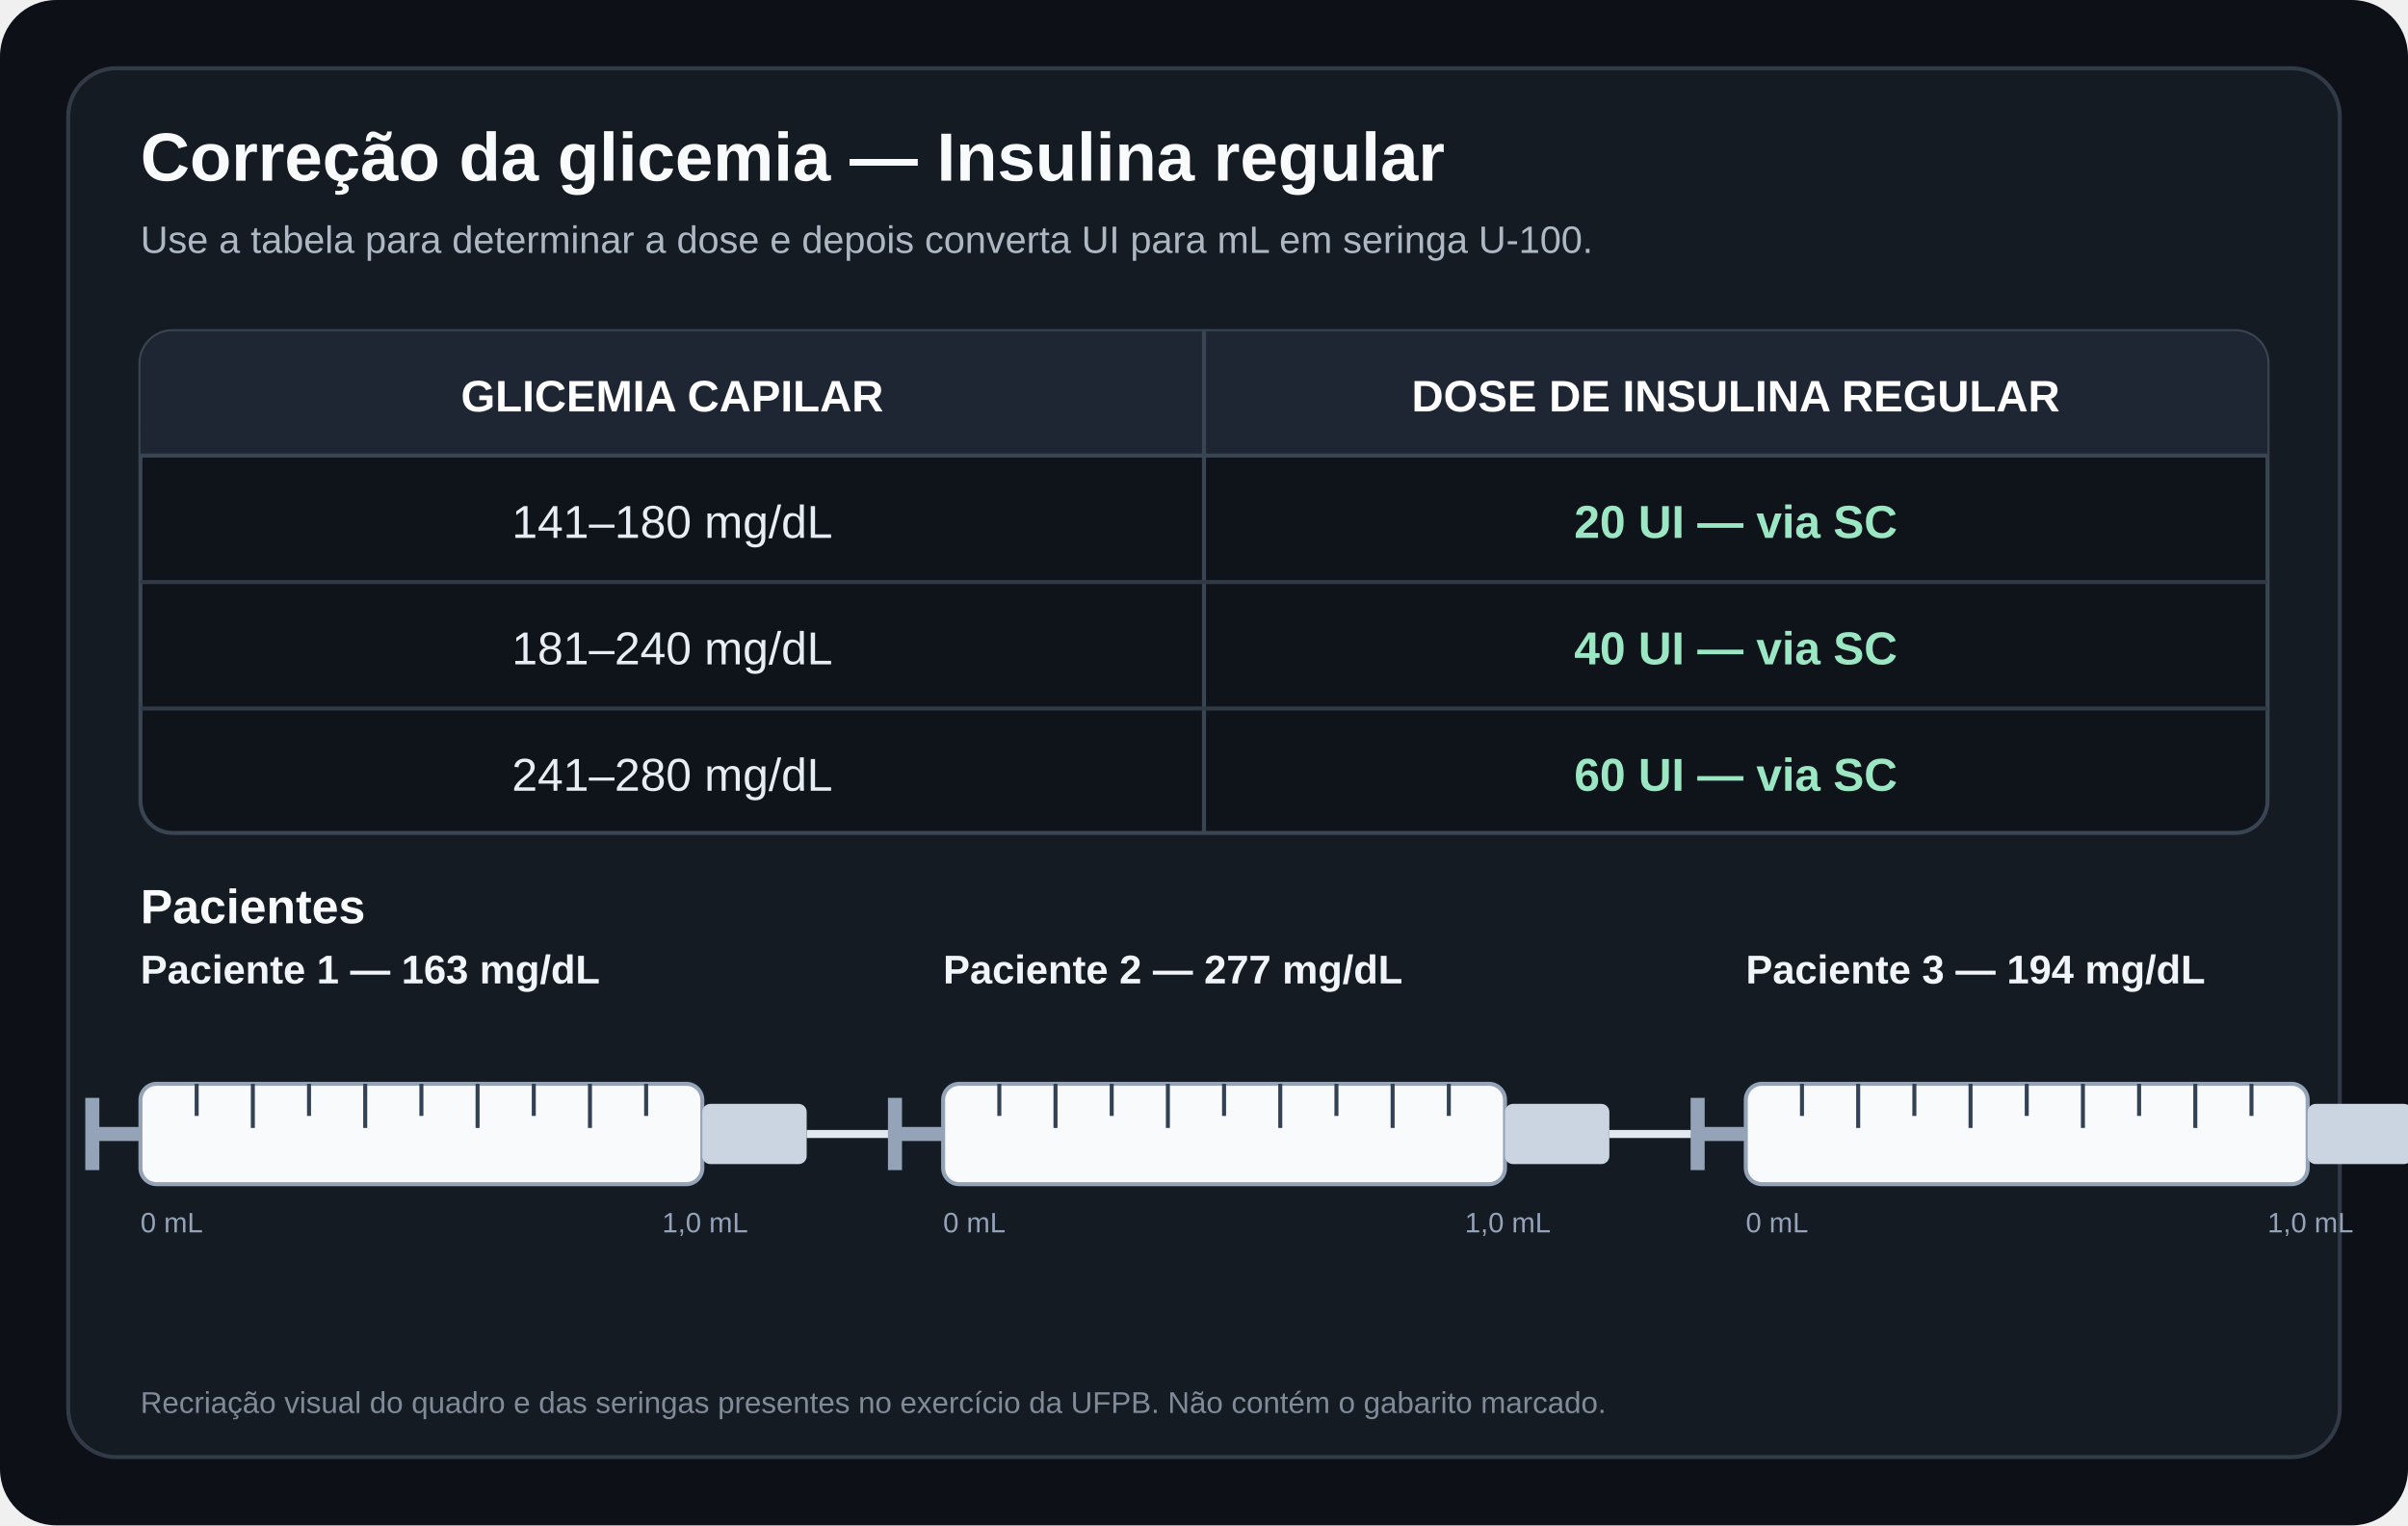
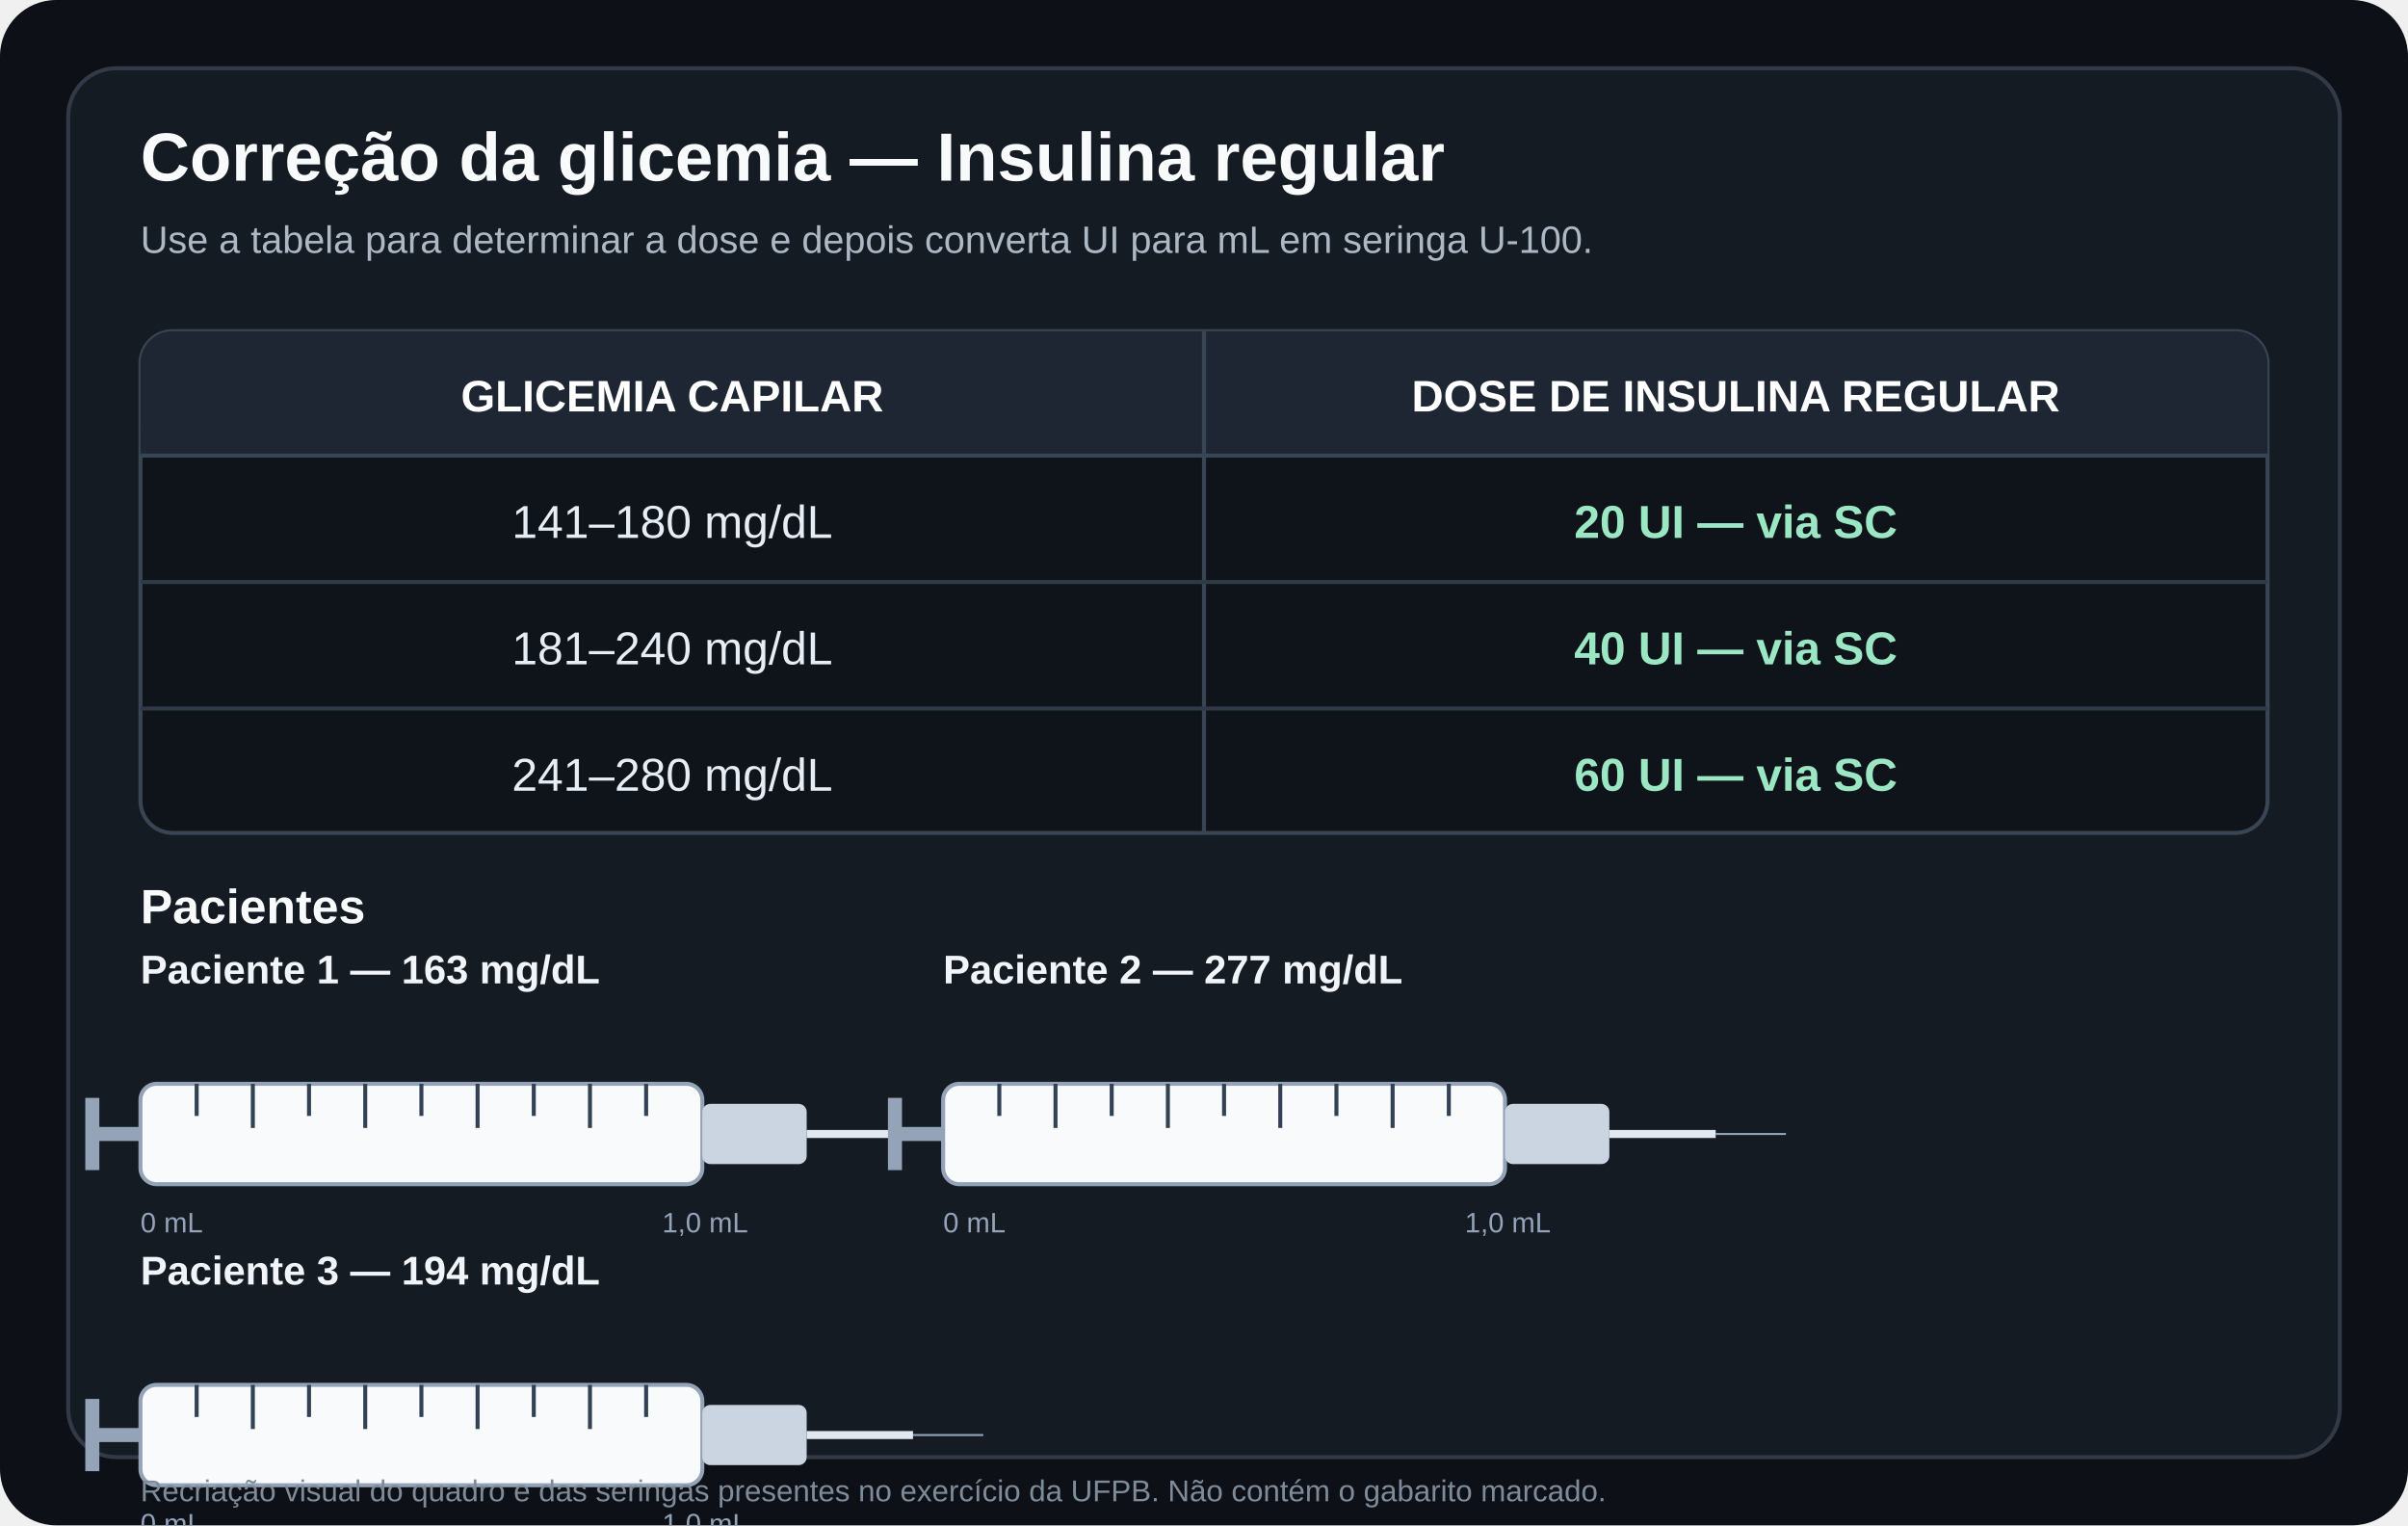
<svg xmlns="http://www.w3.org/2000/svg" width="1200" height="760" viewBox="0 0 1200 760" role="img" aria-labelledby="title desc">
  <rect width="1200" height="760" rx="28" fill="#0d1117" />
  <rect x="34" y="34" width="1132" height="692" rx="24" fill="#151b23" stroke="#313a46" stroke-width="2" />
  <text x="70" y="90" fill="#f8fafc" font-size="34" font-family="Arial, sans-serif" font-weight="700">Correção da glicemia — Insulina regular</text>
  <text x="70" y="126" fill="#aeb8c5" font-size="19" font-family="Arial, sans-serif">Use a tabela para determinar a dose e depois converta UI para mL em seringa U-100.</text>
  <g transform="translate(70 165)">
    <rect width="1060" height="250" rx="16" fill="#0f141b" stroke="#3a4553" stroke-width="2" />
    <rect width="1060" height="62" rx="16" fill="#1d2632" />
    <rect y="46" width="1060" height="16" fill="#1d2632" />
    <line x1="530" y1="0" x2="530" y2="250" stroke="#3a4553" stroke-width="2" />
    <line x1="0" y1="62" x2="1060" y2="62" stroke="#3a4553" stroke-width="2" />
    <line x1="0" y1="125" x2="1060" y2="125" stroke="#303a46" stroke-width="2" />
    <line x1="0" y1="188" x2="1060" y2="188" stroke="#303a46" stroke-width="2" />
    <text x="265" y="40" text-anchor="middle" fill="#ffffff" font-size="22" font-family="Arial, sans-serif" font-weight="700">GLICEMIA CAPILAR</text>
    <text x="795" y="40" text-anchor="middle" fill="#ffffff" font-size="22" font-family="Arial, sans-serif" font-weight="700">DOSE DE INSULINA REGULAR</text>
    <text x="265" y="103" text-anchor="middle" fill="#e7edf5" font-size="23" font-family="Arial, sans-serif">141–180 mg/dL</text>
    <text x="795" y="103" text-anchor="middle" fill="#9be7c4" font-size="23" font-family="Arial, sans-serif" font-weight="700">20 UI — via SC</text>
    <text x="265" y="166" text-anchor="middle" fill="#e7edf5" font-size="23" font-family="Arial, sans-serif">181–240 mg/dL</text>
    <text x="795" y="166" text-anchor="middle" fill="#9be7c4" font-size="23" font-family="Arial, sans-serif" font-weight="700">40 UI — via SC</text>
    <text x="265" y="229" text-anchor="middle" fill="#e7edf5" font-size="23" font-family="Arial, sans-serif">241–280 mg/dL</text>
    <text x="795" y="229" text-anchor="middle" fill="#9be7c4" font-size="23" font-family="Arial, sans-serif" font-weight="700">60 UI — via SC</text>
  </g>
  <text x="70" y="460" fill="#f8fafc" font-size="24" font-family="Arial, sans-serif" font-weight="700">Pacientes</text>
  <g transform="translate(70 490)">
    <g transform="translate(0 0)">
      <text x="0" y="0" fill="#f1f5f9" font-size="20" font-family="Arial, sans-serif" font-weight="700">Paciente 1 — 163 mg/dL</text>
      <g transform="translate(0 28)">
        <rect x="0" y="22" width="280" height="50" rx="8" fill="#f8fafc" stroke="#94a3b8" stroke-width="2" />
        <rect x="280" y="32" width="52" height="30" rx="4" fill="#cbd5e1" />
        <line x1="332" y1="47" x2="385" y2="47" stroke="#e2e8f0" stroke-width="4" />
        <line x1="385" y1="47" x2="420" y2="47" stroke="#94a3b8" stroke-width="1" />
        <line x1="0" y1="47" x2="-24" y2="47" stroke="#94a3b8" stroke-width="7" />
        <line x1="-24" y1="29" x2="-24" y2="65" stroke="#94a3b8" stroke-width="7" />
        <g stroke="#334155" stroke-width="2">
          <line x1="28" y1="22" x2="28" y2="38" />
          <line x1="56" y1="22" x2="56" y2="44" />
          <line x1="84" y1="22" x2="84" y2="38" />
          <line x1="112" y1="22" x2="112" y2="44" />
          <line x1="140" y1="22" x2="140" y2="38" />
          <line x1="168" y1="22" x2="168" y2="44" />
          <line x1="196" y1="22" x2="196" y2="38" />
          <line x1="224" y1="22" x2="224" y2="44" />
          <line x1="252" y1="22" x2="252" y2="38" />
        </g>
        <text x="0" y="96" fill="#94a3b8" font-size="14" font-family="Arial, sans-serif">0 mL</text>
        <text x="260" y="96" fill="#94a3b8" font-size="14" font-family="Arial, sans-serif">1,0 mL</text>
      </g>
    </g>
    <g transform="translate(400 0)">
      <text x="0" y="0" fill="#f1f5f9" font-size="20" font-family="Arial, sans-serif" font-weight="700">Paciente 2 — 277 mg/dL</text>
      <g transform="translate(0 28)">
        <rect x="0" y="22" width="280" height="50" rx="8" fill="#f8fafc" stroke="#94a3b8" stroke-width="2" />
        <rect x="280" y="32" width="52" height="30" rx="4" fill="#cbd5e1" />
        <line x1="332" y1="47" x2="385" y2="47" stroke="#e2e8f0" stroke-width="4" />
        <line x1="385" y1="47" x2="420" y2="47" stroke="#94a3b8" stroke-width="1" />
        <line x1="0" y1="47" x2="-24" y2="47" stroke="#94a3b8" stroke-width="7" />
        <line x1="-24" y1="29" x2="-24" y2="65" stroke="#94a3b8" stroke-width="7" />
        <g stroke="#334155" stroke-width="2">
          <line x1="28" y1="22" x2="28" y2="38" />
          <line x1="56" y1="22" x2="56" y2="44" />
          <line x1="84" y1="22" x2="84" y2="38" />
          <line x1="112" y1="22" x2="112" y2="44" />
          <line x1="140" y1="22" x2="140" y2="38" />
          <line x1="168" y1="22" x2="168" y2="44" />
          <line x1="196" y1="22" x2="196" y2="38" />
          <line x1="224" y1="22" x2="224" y2="44" />
          <line x1="252" y1="22" x2="252" y2="38" />
        </g>
        <text x="0" y="96" fill="#94a3b8" font-size="14" font-family="Arial, sans-serif">0 mL</text>
        <text x="260" y="96" fill="#94a3b8" font-size="14" font-family="Arial, sans-serif">1,0 mL</text>
      </g>
    </g>
-     <g transform="translate(800 0)">
+     <g transform="translate(0 150)">
      <text x="0" y="0" fill="#f1f5f9" font-size="20" font-family="Arial, sans-serif" font-weight="700">Paciente 3 — 194 mg/dL</text>
      <g transform="translate(0 28)">
        <rect x="0" y="22" width="280" height="50" rx="8" fill="#f8fafc" stroke="#94a3b8" stroke-width="2" />
        <rect x="280" y="32" width="52" height="30" rx="4" fill="#cbd5e1" />
        <line x1="332" y1="47" x2="385" y2="47" stroke="#e2e8f0" stroke-width="4" />
        <line x1="385" y1="47" x2="420" y2="47" stroke="#94a3b8" stroke-width="1" />
        <line x1="0" y1="47" x2="-24" y2="47" stroke="#94a3b8" stroke-width="7" />
        <line x1="-24" y1="29" x2="-24" y2="65" stroke="#94a3b8" stroke-width="7" />
        <g stroke="#334155" stroke-width="2">
          <line x1="28" y1="22" x2="28" y2="38" />
          <line x1="56" y1="22" x2="56" y2="44" />
          <line x1="84" y1="22" x2="84" y2="38" />
          <line x1="112" y1="22" x2="112" y2="44" />
          <line x1="140" y1="22" x2="140" y2="38" />
          <line x1="168" y1="22" x2="168" y2="44" />
          <line x1="196" y1="22" x2="196" y2="38" />
          <line x1="224" y1="22" x2="224" y2="44" />
          <line x1="252" y1="22" x2="252" y2="38" />
        </g>
        <text x="0" y="96" fill="#94a3b8" font-size="14" font-family="Arial, sans-serif">0 mL</text>
        <text x="260" y="96" fill="#94a3b8" font-size="14" font-family="Arial, sans-serif">1,0 mL</text>
      </g>
    </g>
  </g>
-   <text x="70" y="704" fill="#7f8b99" font-size="15" font-family="Arial, sans-serif">Recriação visual do quadro e das seringas presentes no exercício da UFPB. Não contém o gabarito marcado.</text>
+   <text x="70" y="748" fill="#7f8b99" font-size="15" font-family="Arial, sans-serif">Recriação visual do quadro e das seringas presentes no exercício da UFPB. Não contém o gabarito marcado.</text>
</svg>
